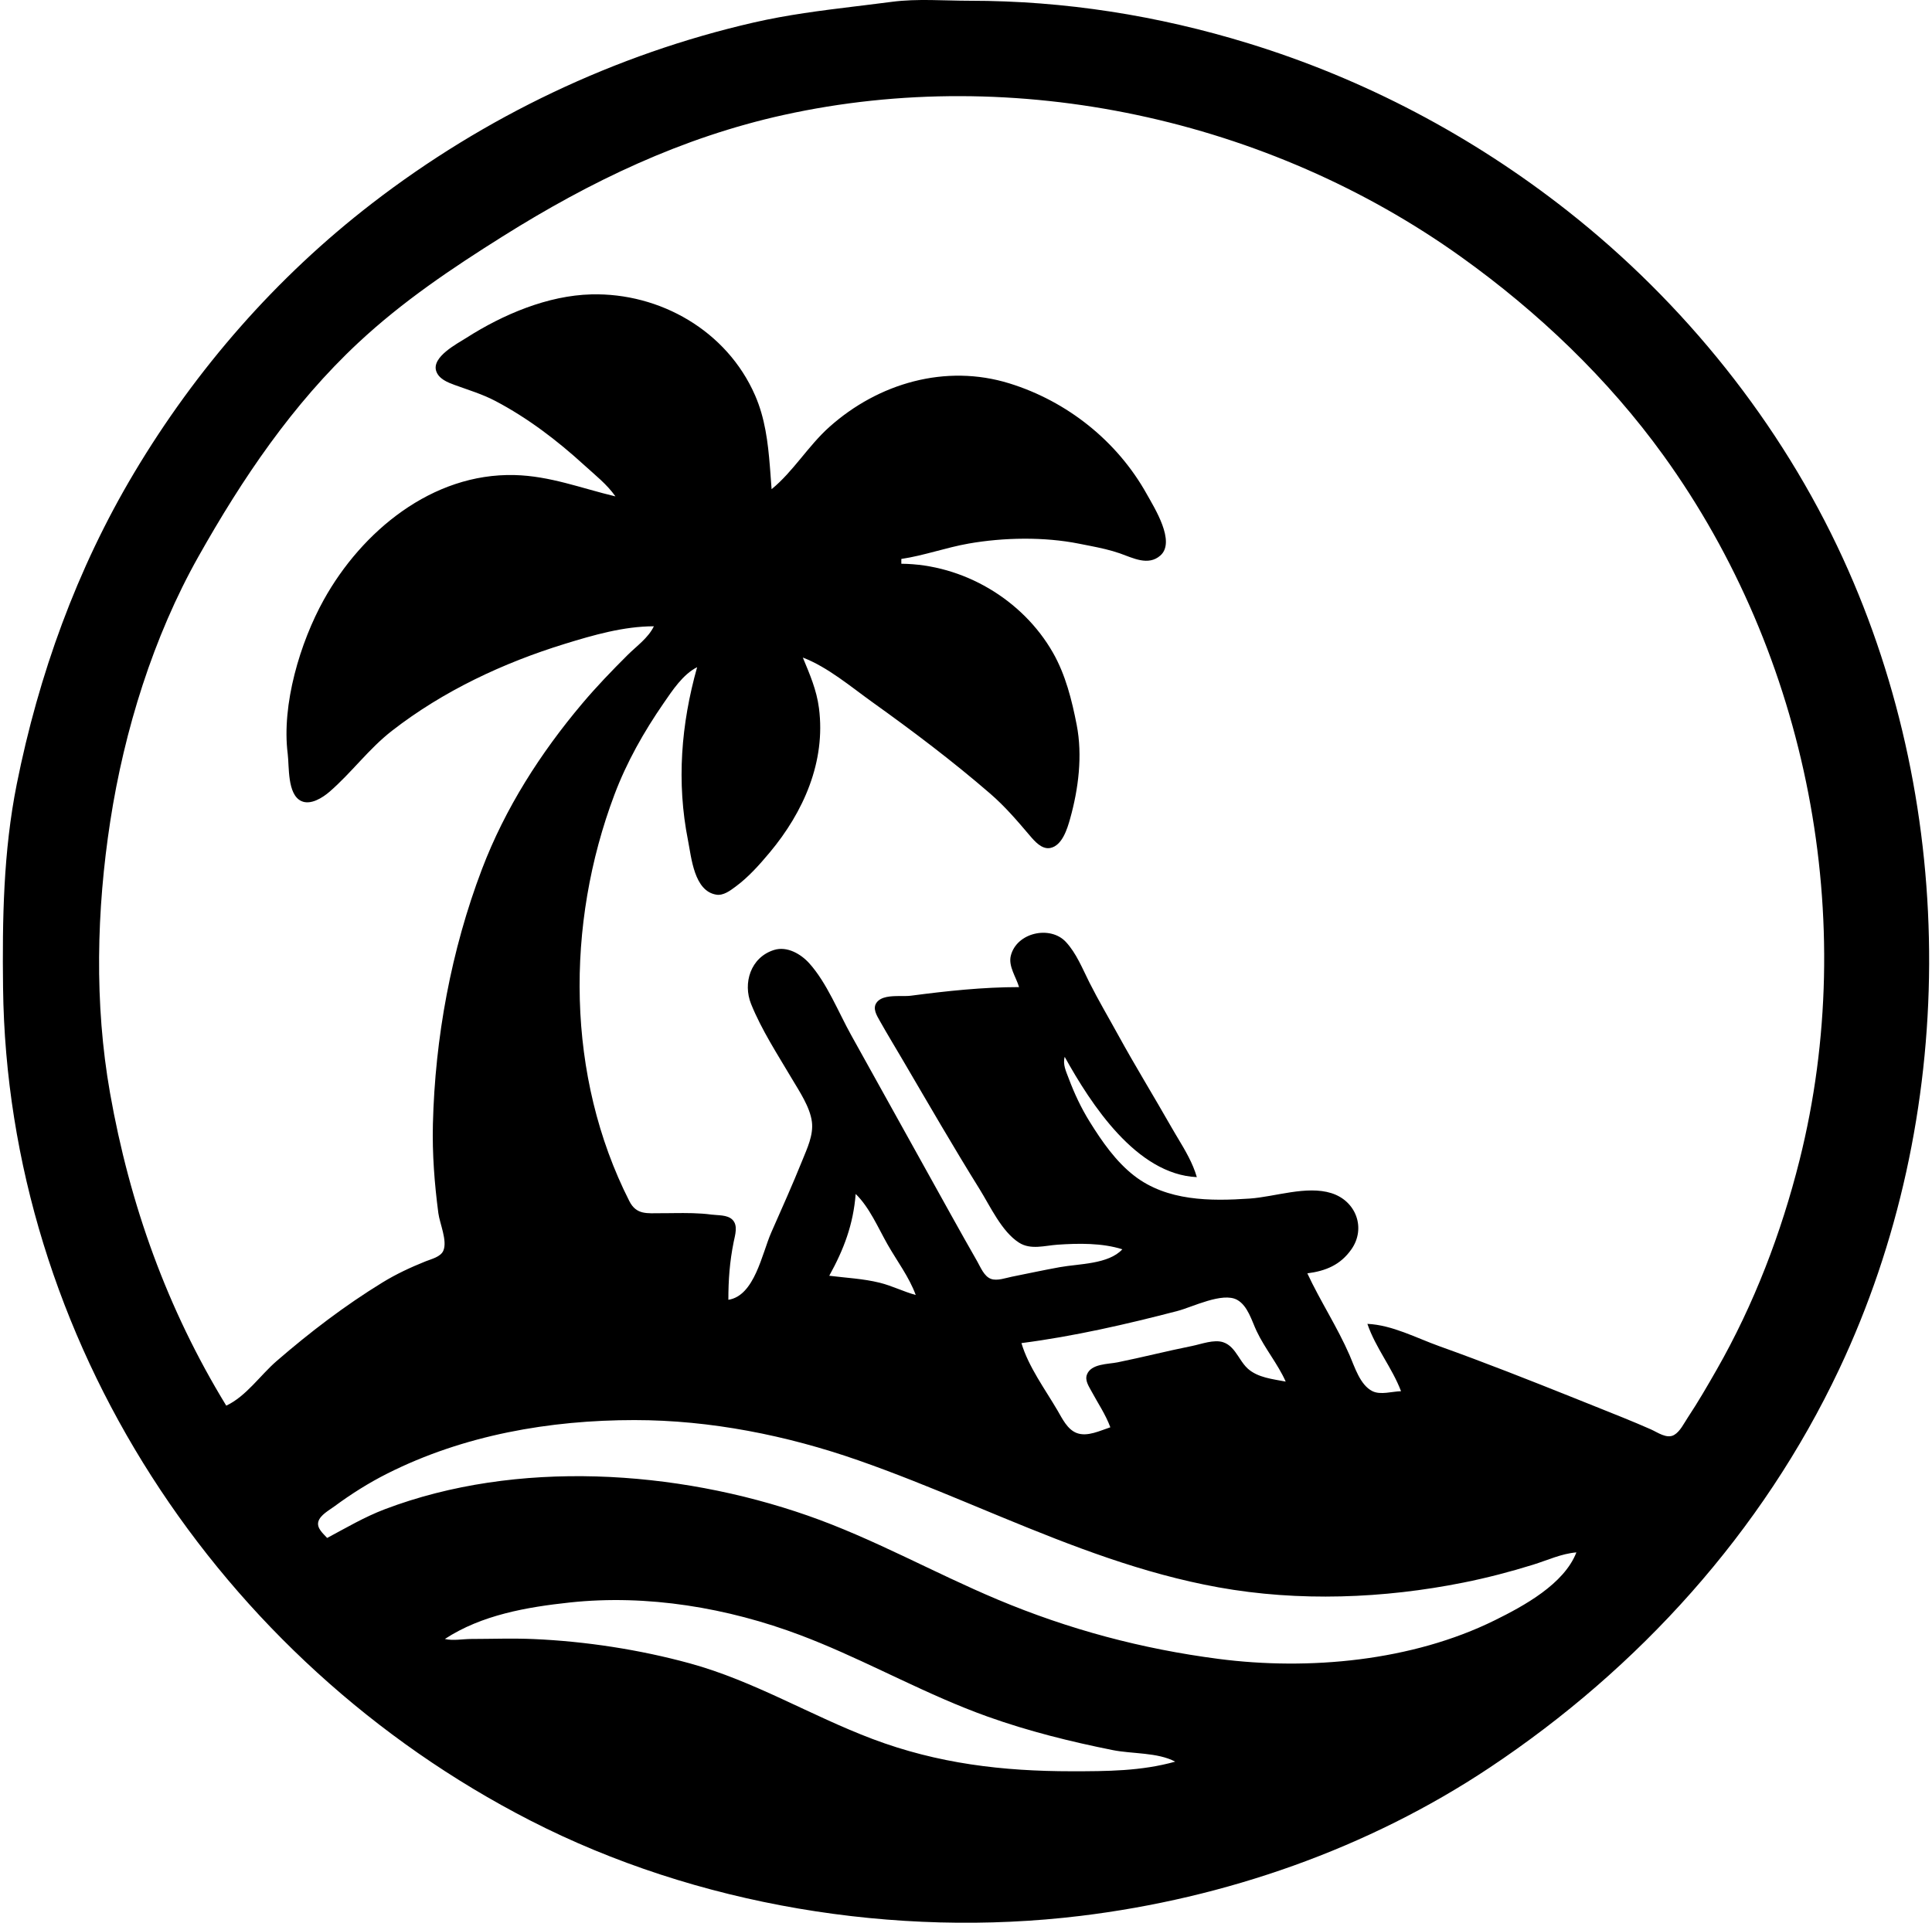
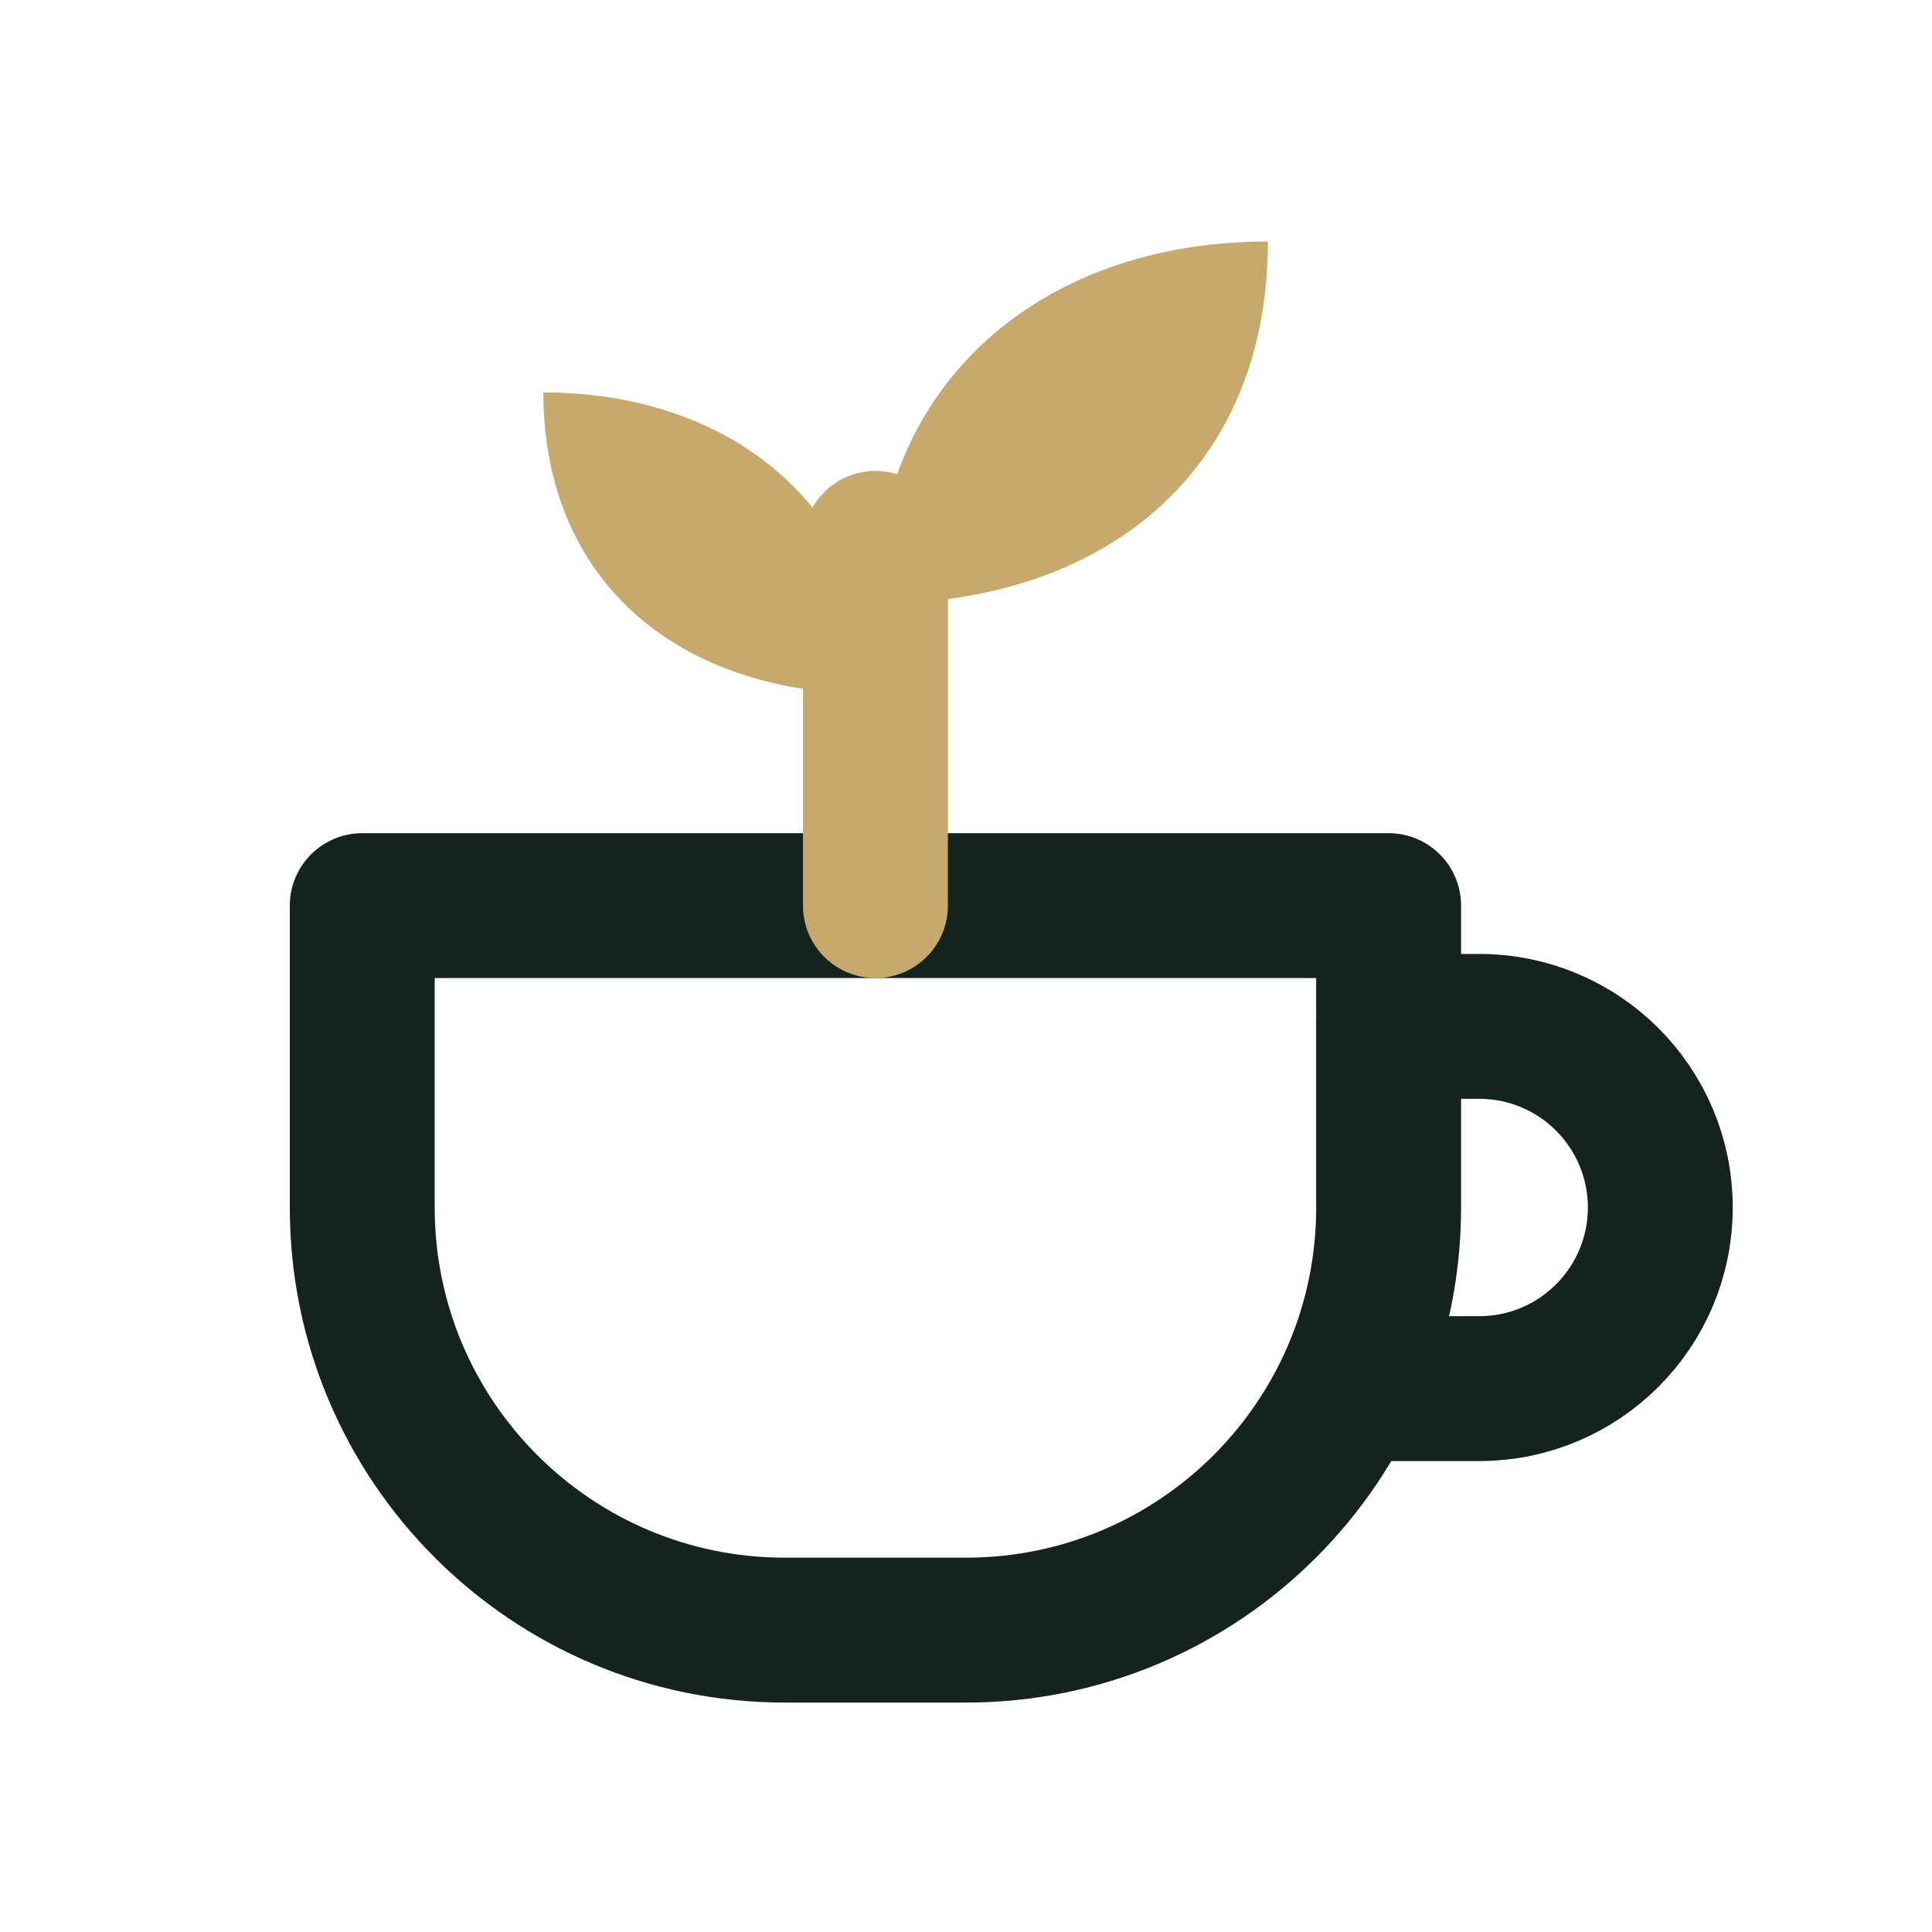
- <svg xmlns="http://www.w3.org/2000/svg" height="660" viewBox="0 0 663 660" width="663">
-   <path d="m305.114.624c8.718-1.145 17.927-.365 26.713-.365 32.549 0 64.506 5.053 95.649 14.631 39.744 12.224 76.763 31.767 109.436 57.478 40.047 31.513 73.229 72.847 94.521 119.236 39.836 86.79 39.544 191.973-1.268 278.398-26.389 55.88-68.724 102.65-119.965 136.757-41.809 27.829-90.707 44.863-140.457 50.893-63.325 7.678-131.785-3.542-188.712-32.729-106.869-54.795-179.523-165.076-180.96-285.932-.277-23.301.086-46.741 4.699-69.815 7.513-37.579 20.613-73.904 40.286-106.877 21.281-35.67 48.77-67.147 81.688-92.526 38.602-29.761 83.468-51.167 130.978-62.058 11.474-2.63 22.995-4.087 34.573-5.496l3.658-.445c3.05-.372 6.104-.748 9.163-1.15zm-110.556 549.441c-14.717 1.578-30.239 4.256-42.87 12.522 2.843.684 6.102.005 9.069 0 7.125-.012 14.318-.28 21.435.032 17.817.782 36.382 3.632 53.587 8.35 22.029 6.041 41.433 17.929 62.656 25.945 22.39 8.457 44.677 11.085 68.427 11.085 11.968 0 23.846-.036 35.45-3.303-6.056-3.225-14.726-2.62-21.435-3.963-14.557-2.915-28.869-6.475-42.87-11.47-10.305-3.677-20.231-8.214-30.111-12.849l-6.349-2.985c-9.171-4.309-18.363-8.561-27.845-12.143-24.932-9.418-52.56-14.072-79.144-11.222zm22.259-62.614c-29.164 0-58.66 5.137-84.915 18.37-6.361 3.206-12.408 7.026-18.137 11.259-1.746 1.291-4.842 2.948-5.487 5.192-.655 2.276 1.686 4.182 3.014 5.638 6.562-3.498 12.797-7.2 19.786-9.855 45.199-17.17 99.992-13.571 145.098 2.172 22.494 7.851 43.219 19.592 65.129 28.8 24.503 10.298 49.53 16.975 75.847 20.399 31.042 4.038 66.434.765 94.808-13.242 9.971-4.922 23.814-12.422 28.03-23.32-5.207.455-9.892 2.686-14.84 4.224-7.867 2.446-15.827 4.52-23.908 6.139-27.388 5.487-56.512 6.619-84.091 1.64-25.992-4.693-50.143-14.119-74.18-24.035l-3.068-1.268c-2.045-.847-4.09-1.696-6.136-2.544l-3.069-1.272c-12.28-5.086-24.607-10.111-37.211-14.51-24.485-8.547-50.727-13.785-76.671-13.785zm51.114-447.991c-34.96 7.723-66.277 22.761-96.457 41.718-17.521 11.005-34.282 22.28-49.465 36.444-22.579 21.065-39.836 46.669-54.887 73.412-15.507 27.554-25.45 59.666-30.255 90.824-4.714 30.568-5.491 62.707-.091 93.301 6.75 38.249 19.599 74.141 39.89 107.338 6.819-3.185 11.66-10.446 17.313-15.337 11.415-9.876 23.4-19.029 36.275-26.929 4.766-2.924 9.662-5.194 14.84-7.275 1.953-.785 5.146-1.503 6.065-3.648 1.461-3.407-1.241-9.336-1.705-12.866-1.325-10.096-2.125-20.363-1.875-30.55.725-29.669 6.27-59.752 16.826-87.521 7.955-20.924 20.107-39.922 34.503-56.972 4.885-5.785 10.078-11.171 15.437-16.513 3.167-3.157 7.098-5.859 9.069-9.909-10.337.007-20.675 2.987-30.504 6.013-21.174 6.52-41.801 16.193-59.358 29.842-8.008 6.226-13.873 14.387-21.447 20.94-2.323 2.011-6.485 4.705-9.695 3.188-4.85-2.29-4.101-11.835-4.657-16.222-2.137-16.873 4.255-38.216 12.378-52.843 13.04-23.48 37.151-43.529 65.467-42.829 12.229.302 22.935 4.551 34.626 7.325-2.965-4.212-6.939-7.282-10.717-10.734-9.257-8.459-19.383-16.185-30.504-22.029-4.474-2.351-9.291-3.779-14.015-5.506-2.375-.868-5.366-2.063-6.26-4.702-1.655-4.889 7.149-9.417 10.382-11.479 12.5-7.969 27.827-14.525 42.87-14.894 23.509-.577 46.479 12.468 56.163 34.666 3.404 7.803 4.411 16.055 5.079 24.383l.122 1.562.174 2.346c.019.261.038.521.057.782l.116 1.564.12 1.564c7.384-6.019 12.577-14.877 19.786-21.324 16.861-15.078 39.937-21.772 61.832-14.984 19.787 6.133 36.984 19.788 47.106 37.96 2.648 4.754 10.036 16.374 4.698 21.109-4.177 3.707-9.475.818-13.881-.719-3.336-1.164-6.783-1.902-10.242-2.586l-1.887-.37c-.629-.123-1.258-.246-1.886-.372-11.98-2.402-25.917-2.153-37.923-.041-7.763 1.365-15.349 4.128-23.084 5.272v1.651c21.15.175 41.609 12.241 52.043 30.55 4.323 7.585 6.482 16.267 8.139 24.77 2.048 10.509.608 21.959-2.263 32.201-.963 3.434-2.711 9.256-6.817 10.047-2.903.559-5.368-2.331-7.025-4.279-4.344-5.108-8.476-9.963-13.573-14.374-12.896-11.157-26.531-21.449-40.397-31.373-7.362-5.269-15.426-12.12-23.908-15.34 2.385 5.745 4.721 11.086 5.533 17.339 2.386 18.393-5.314 35.705-16.872 49.54-3.527 4.222-7.299 8.476-11.745 11.756-1.843 1.361-4.157 3.138-6.595 2.753-7.646-1.208-8.556-12.733-9.728-18.637-3.97-19.999-2.376-39.861 3.133-59.449-4.901 2.485-8.444 7.924-11.521 12.385-6.771 9.816-12.646 20.199-16.859 31.376-16.778 44.52-16.616 96.664 5.119 139.523 2.427 4.786 6.111 4.144 10.895 4.144.721 0 1.443-.005 2.165-.011l2.168-.022c4.339-.045 8.687-.065 12.98.509 2.228.297 5.321.032 7.084 1.674 2.111 1.967.986 5.339.5 7.759-1.359 6.766-1.813 12.914-1.813 19.816 9.024-1.399 11.525-15.866 14.724-23.119 3.625-8.216 7.313-16.441 10.667-24.77 1.649-4.094 3.854-8.671 3.275-13.211-.65-5.102-4.336-10.511-6.905-14.862-4.862-8.234-10.389-16.708-13.969-25.596-2.862-7.105-.197-15.983 7.872-18.522 4.45-1.4 9.198 1.346 12.094 4.563 6.073 6.743 9.993 16.778 14.402 24.693l34.395 61.926c2.921 5.244 5.848 10.482 8.837 15.688 1.166 2.031 2.352 5.167 4.74 6.033 2.127.771 5.033-.325 7.149-.749 5.492-1.1 10.976-2.287 16.488-3.283 6.605-1.193 16.674-.969 21.435-6.13-6.963-2.205-15.012-2.075-22.259-1.578-4.353.299-9.178 1.856-13.178-.686-5.953-3.783-9.91-12.522-13.553-18.378-8.98-14.439-17.441-29.096-26.041-43.761l-1.376-2.335-2.766-4.665c-1.381-2.334-2.751-4.675-4.08-7.036-1.027-1.826-2.55-4.233-1.078-6.247 1.546-2.114 4.915-2.239 7.956-2.243l.603 0c1.195.002 2.316.002 3.223-.117 12.274-1.615 24.719-2.953 37.099-2.953-.964-3.352-3.72-7.141-2.838-10.73 1.972-8.031 13.526-10.543 18.9-4.781 3.608 3.868 5.704 9.192 8.051 13.86 3.097 6.162 6.624 12.118 9.941 18.165 5.806 10.586 12.146 20.881 18.117 31.376.492.866 1 1.727 1.512 2.587l.772 1.291c2.577 4.303 5.165 8.635 6.553 13.462-20.736-.949-36.302-25.019-45.343-41.284-.721 2.604.451 4.928 1.388 7.431 1.948 5.198 4.276 10.148 7.206 14.862 4.185 6.733 8.982 13.666 15.314 18.554 11.236 8.674 26.053 8.722 39.572 7.794 8.67-.595 19.503-4.542 28.03-1.864 8.514 2.674 11.941 12.063 6.885 19.276-3.787 5.403-8.843 7.443-15.129 8.258 4.445 9.536 10.269 18.385 14.49 28.073 1.758 4.036 3.591 10.221 7.805 12.35 2.806 1.417 6.825.097 9.858.035-3.044-8.054-8.743-14.888-11.542-23.119 8.534.391 16.787 4.843 24.733 7.685 15.63 5.59 31.064 11.702 46.475 17.869l7.112 2.849c6.339 2.539 12.716 5.052 18.962 7.813 2.285 1.01 5.449 3.37 7.975 1.917 2.061-1.186 3.394-4.015 4.665-5.932 3.556-5.362 6.776-10.929 9.966-16.513 12.774-22.366 22.144-46.873 28.403-71.834 20.645-82.323 2.934-173.156-46.677-241.923-19.061-26.421-43.033-49.262-69.462-68.178-66.139-47.337-152.911-66.294-232.487-48.717zm135.205 410.529c-17.533 4.571-35.602 8.714-53.587 11.04 2.365 8.053 8.145 15.886 12.376 23.119 1.636 2.797 3.386 6.542 6.618 7.756 3.651 1.371 8.064-.854 11.509-1.976-1.595-4.365-4.28-8.292-6.477-12.385-.905-1.688-2.306-3.686-1.56-5.69 1.411-3.787 7.266-3.564 10.51-4.222 8.547-1.734 17.005-3.898 25.557-5.611 3.151-.632 7.539-2.342 10.705-1.286 2.371.791 3.8 2.745 5.152 4.782l.606.919c.809 1.223 1.637 2.418 2.671 3.351 3.458 3.122 8.628 3.602 13.018 4.454-2.679-6.027-7.13-11.301-9.985-17.339-1.66-3.512-3.023-8.678-6.656-10.707-5.005-2.796-15.342 2.461-20.458 3.796zm-110.473-40.152c-.825 10.468-4.036 18.985-9.069 28.073 5.767.73 11.649.99 17.313 2.394 4.245 1.052 8.157 3.058 12.366 4.212-2.251-6.158-6.426-11.652-9.661-17.339-3.266-5.741-6.19-12.717-10.949-17.339z" transform="translate(.9778)" />
+ <svg xmlns="http://www.w3.org/2000/svg" viewBox="0 0 32 32" fill="none">
+   <style>
+     .cup { stroke: #15231e; }
+     @media (prefers-color-scheme: dark) { .cup { stroke: #edece3; } }
+   </style>
+   <path class="cup" d="M6 15h17v5a7 7 0 0 1-7 7h-3a7 7 0 0 1-7-7z" stroke-width="2.4" stroke-linejoin="round" />
+   <path class="cup" d="M23 17h1.5a3 3 0 0 1 0 6H23" stroke-width="2.4" stroke-linecap="round" />
+   <path d="M14.5 15V9" stroke="#c7a96e" stroke-width="2.4" stroke-linecap="round" />
+   <path d="M14.5 10c0-3.6 2.7-6 6.5-6 0 3.8-2.7 6-6.5 6z" fill="#c7a96e" />
+   <path d="M14.5 11.5c0-3-2.3-5-5.5-5 0 3.1 2.2 5 5.5 5z" fill="#c7a96e" />
</svg>
